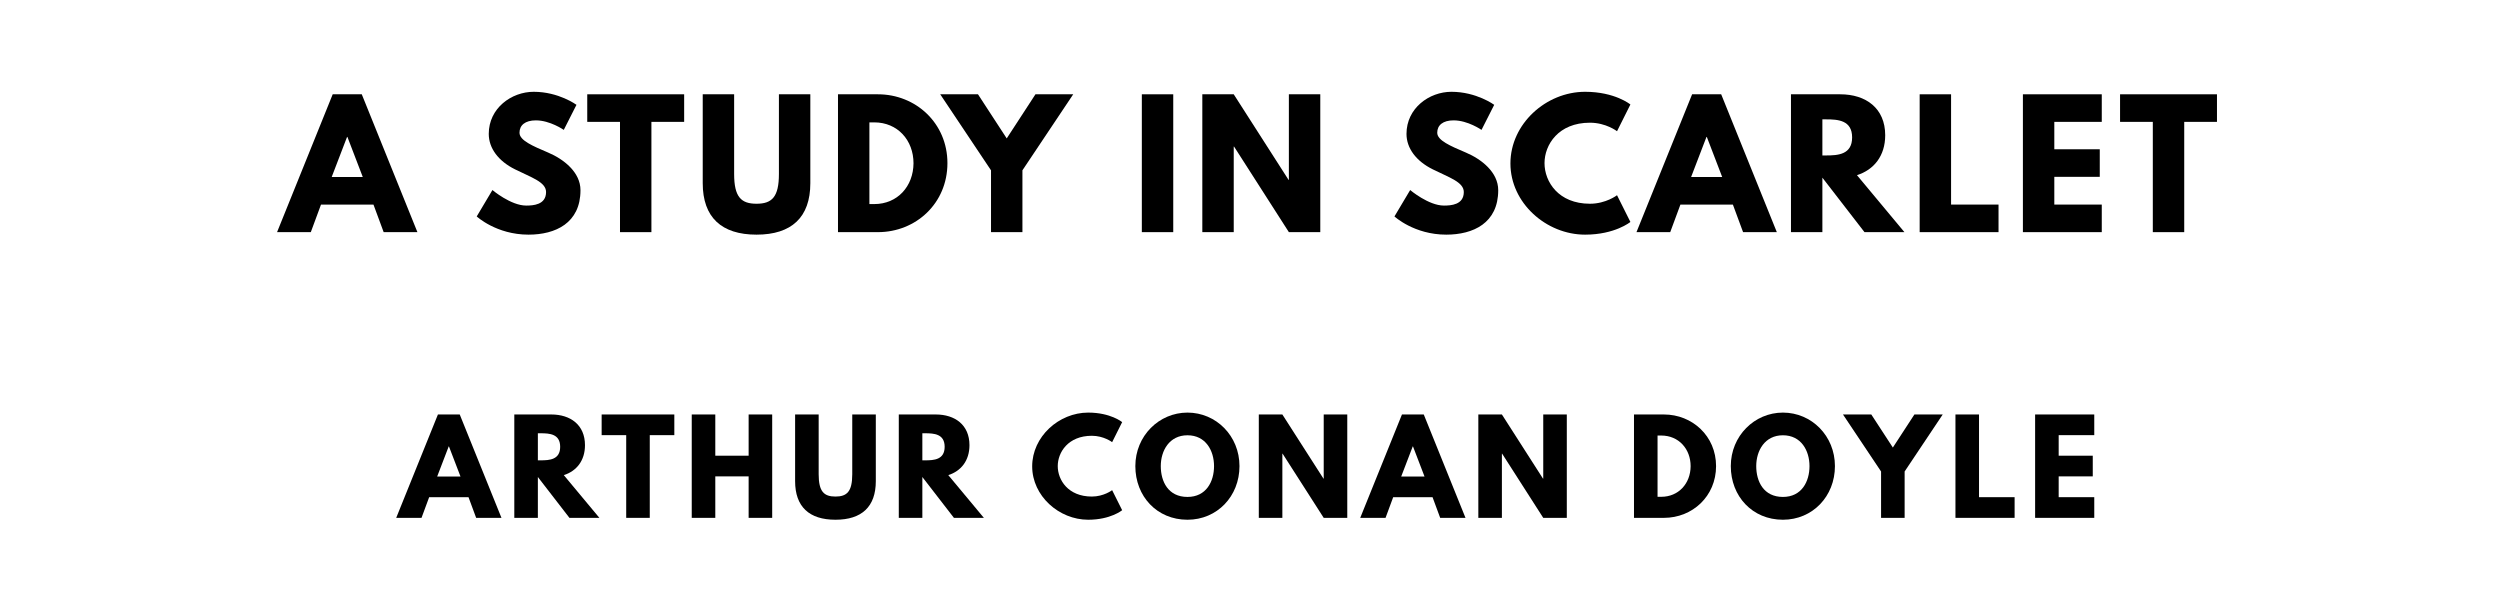
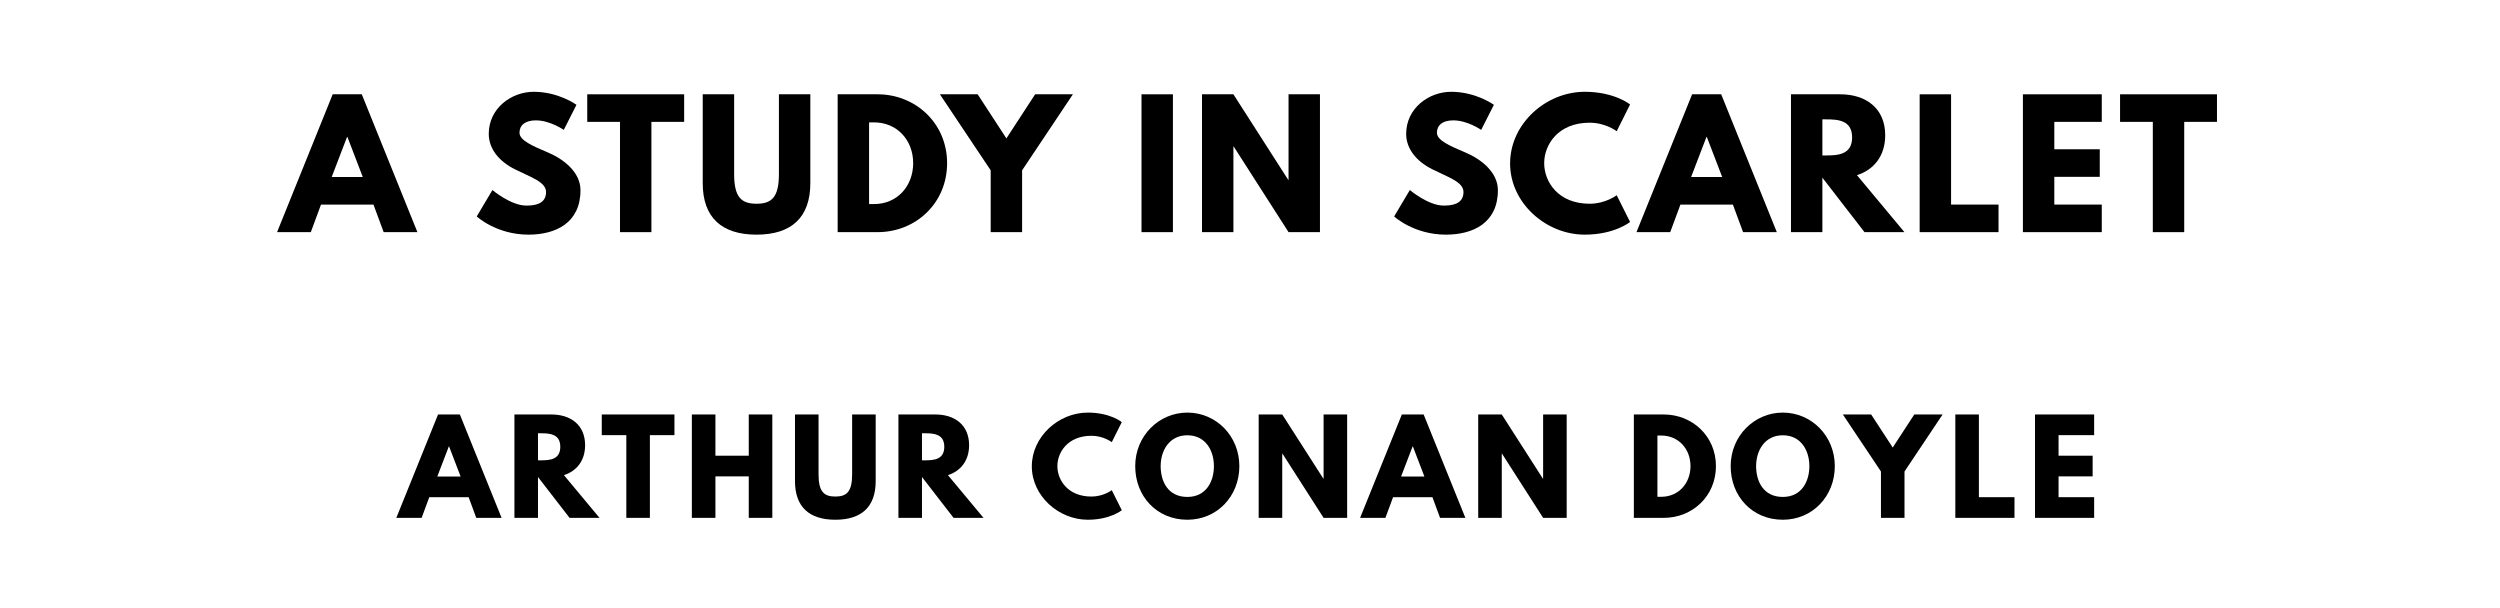
<svg xmlns="http://www.w3.org/2000/svg" version="1.1" viewBox="0 0 1400 340">
  <g>
    <path d="m 202.593,52.807 -16.281,0 L 155.154,130 l 18.901,0 5.708,-15.439 29.38,0 5.708,15.439 18.901,0 -31.158,-77.193 z m 0.561,46.316 -17.404,0 8.608,-22.456 0.187,0 8.608,22.456 z" />
    <path d="m 298.872,51.404 c -12.444,0 -25.17,9.17 -25.17,23.579 0,8.047 5.427,15.251 14.69,19.836 9.17,4.585 17.404,7.111 17.404,12.725 0,7.205 -7.298,7.579 -11.135,7.579 -8.608,0 -18.901,-8.702 -18.901,-8.702 l -8.795,14.784 c 0,0 10.947,10.199 29.006,10.199 15.064,0 29.099,-6.456 29.099,-24.889 0,-10.105 -9.45,-17.404 -18.058,-21.053 -8.795,-3.743 -16.094,-6.83 -16.094,-11.135 0,-4.211 3.181,-6.924 9.17,-6.924 7.953,0 15.626,5.333 15.626,5.333 l 7.111,-14.035 c 0,0 -9.918,-7.298 -23.953,-7.298 z" />
    <path d="m 328.859,68.246 18.339,0 0,61.754 17.591,0 0,-61.754 18.339,0 0,-15.439 -54.269,0 0,15.439 z" />
    <path d="m 453.784,52.807 -17.591,0 0,44.632 c 0,12.912 -3.93,16.655 -12.538,16.655 -8.608,0 -12.538,-3.743 -12.538,-16.655 l 0,-44.632 -17.591,0 0,49.778 c 0,19.088 10.48,28.819 30.129,28.819 19.649,0 30.129,-9.731 30.129,-28.819 l 0,-49.778 z" />
-     <path d="m 469.273,52.807 0,77.193 22.363,0 c 21.24,0 38.924,-16.094 38.924,-38.643 0,-22.456 -17.778,-38.55 -38.924,-38.55 l -22.363,0 z m 17.591,61.474 0,-45.754 2.713,0 c 13.099,0 21.988,10.012 21.988,22.924 -0.094,12.912 -8.982,22.83 -21.988,22.83 l -2.713,0 z" />
-     <path d="m 526.524,52.807 28.444,42.573 0,34.62 17.591,0 0,-34.62 28.444,-42.573 -21.146,0 -16.094,24.702 -16.094,-24.702 -21.146,0 z" />
-     <path d="m 657.017,52.807 -17.591,0 0,77.193 17.591,0 0,-77.193 z" />
-     <path d="m 690.891,82.094 0.187,0 L 721.768,130 l 17.591,0 0,-77.193 -17.591,0 0,47.906 -0.187,0 -30.69,-47.906 -17.591,0 0,77.193 17.591,0 0,-47.906 z" />
-     <path d="m 812.805,51.404 c -12.444,0 -25.17,9.17 -25.17,23.579 0,8.047 5.427,15.251 14.69,19.836 9.17,4.585 17.404,7.111 17.404,12.725 0,7.205 -7.298,7.579 -11.134,7.579 -8.608,0 -18.901,-8.702 -18.901,-8.702 l -8.795,14.784 c 0,0 10.947,10.199 29.006,10.199 15.064,0 29.099,-6.456 29.099,-24.889 0,-10.105 -9.45,-17.404 -18.058,-21.053 -8.795,-3.743 -16.094,-6.83 -16.094,-11.135 0,-4.211 3.181,-6.924 9.17,-6.924 7.953,0 15.626,5.333 15.626,5.333 l 7.111,-14.035 c 0,0 -9.918,-7.298 -23.953,-7.298 z" />
-     <path d="m 890.378,114.094 c -17.684,0 -25.45,-12.351 -25.45,-22.737 0,-10.292 7.766,-22.643 25.45,-22.643 8.982,0 15.158,4.772 15.158,4.772 l 7.485,-14.971 c 0,0 -8.608,-7.111 -25.357,-7.111 -21.895,0 -41.825,17.965 -41.825,40.14 0,22.082 20.023,39.86 41.825,39.86 16.749,0 25.357,-7.111 25.357,-7.111 l -7.485,-14.971 c 0,0 -6.175,4.772 -15.158,4.772 z" />
+     <path d="m 469.09,52.807 0,77.193 22.363,0 c 21.24,0 38.924,-16.094 38.924,-38.643 0,-22.456 -17.778,-38.55 -38.924,-38.55 l -22.363,0 z m 17.591,61.474 0,-45.754 2.713,0 c 13.099,0 21.988,10.012 21.988,22.924 -0.094,12.912 -8.982,22.83 -21.988,22.83 l -2.713,0 z" />
+     <path d="m 526.341,52.807 28.444,42.573 0,34.62 17.591,0 0,-34.62 28.444,-42.573 -21.146,0 -16.094,24.702 -16.094,-24.702 -21.146,0 z" />
+     <path d="m 656.834,52.807 -17.591,0 0,77.193 17.591,0 0,-77.193 z" />
+     <path d="m 690.708,82.094 0.187,0 L 721.586,130 l 17.591,0 0,-77.193 -17.591,0 0,47.906 -0.187,0 -30.69,-47.906 -17.591,0 0,77.193 17.591,0 0,-47.906 z" />
+     <path d="m 812.622,51.404 c -12.444,0 -25.17,9.17 -25.17,23.579 0,8.047 5.427,15.251 14.69,19.836 9.17,4.585 17.404,7.111 17.404,12.725 0,7.205 -7.298,7.579 -11.134,7.579 -8.608,0 -18.901,-8.702 -18.901,-8.702 l -8.795,14.784 c 0,0 10.947,10.199 29.006,10.199 15.064,0 29.099,-6.456 29.099,-24.889 0,-10.105 -9.45,-17.404 -18.058,-21.053 -8.795,-3.743 -16.094,-6.83 -16.094,-11.135 0,-4.211 3.181,-6.924 9.17,-6.924 7.953,0 15.626,5.333 15.626,5.333 l 7.111,-14.035 c 0,0 -9.918,-7.298 -23.953,-7.298 z" />
+     <path d="m 890.195,114.094 c -17.684,0 -25.45,-12.351 -25.45,-22.737 0,-10.292 7.766,-22.643 25.45,-22.643 8.982,0 15.158,4.772 15.158,4.772 l 7.485,-14.971 c 0,0 -8.608,-7.111 -25.357,-7.111 -21.895,0 -41.825,17.965 -41.825,40.14 0,22.082 20.023,39.86 41.825,39.86 16.749,0 25.357,-7.111 25.357,-7.111 l -7.485,-14.971 c 0,0 -6.175,4.772 -15.158,4.772 z" />
    <path d="m 963.865,52.807 -16.281,0 L 916.426,130 l 18.901,0 5.708,-15.439 29.38,0 5.708,15.439 18.901,0 -31.158,-77.193 z m 0.561,46.316 -17.404,0 8.608,-22.456 0.187,0 8.608,22.456 z" />
    <path d="m 1002.942,52.807 0,77.193 17.591,0 0,-30.503 23.579,30.503 22.363,0 -26.573,-31.906 c 9.45,-2.994 15.813,-10.76 15.813,-22.363 0,-15.158 -10.854,-22.924 -25.17,-22.924 l -27.602,0 z m 17.591,34.246 0,-20.211 2.058,0 c 6.643,0 14.597,0.468 14.597,10.105 0,9.637 -7.953,10.105 -14.597,10.105 l -2.058,0 z" />
    <path d="m 1092.602,52.807 -17.591,0 0,77.193 44.164,0 0,-15.439 -26.573,0 0,-61.754 z" />
    <path d="m 1176.989,52.807 -44.164,0 0,77.193 44.164,0 0,-15.439 -26.573,0 0,-15.532 25.45,0 0,-15.439 -25.45,0 0,-15.345 26.573,0 0,-15.439 z" />
    <path d="m 1187.236,68.246 18.339,0 0,61.754 17.591,0 0,-61.754 18.339,0 0,-15.439 -54.269,0 0,15.439 z" />
  </g>
  <g>
-     <path d="m 257.452,232.105 -12.211,0 L 221.873,290 l 14.175,0 4.281,-11.579 22.035,0 4.281,11.579 14.175,0 -23.368,-57.895 z m 0.421,34.737 -13.053,0 6.456,-16.842 0.14,0 6.456,16.842 z" />
-     <path d="m 288.01,232.105 0,57.895 13.193,0 0,-22.877 L 318.887,290 335.659,290 315.729,266.07 c 7.088,-2.246 11.86,-8.07 11.86,-16.772 0,-11.368 -8.14,-17.193 -18.877,-17.193 l -20.702,0 z m 13.193,25.684 0,-15.158 1.544,0 c 4.982,0 10.947,0.351 10.947,7.579 0,7.228 -5.965,7.579 -10.947,7.579 l -1.544,0 z" />
-     <path d="m 336.921,243.684 13.754,0 0,46.316 13.193,0 0,-46.316 13.754,0 0,-11.579 -40.702,0 0,11.579 z" />
-     <path d="m 400.567,266.772 18.667,0 0,23.228 13.193,0 0,-57.895 -13.193,0 0,23.088 -18.667,0 0,-23.088 -13.193,0 0,57.895 13.193,0 0,-23.228 z" />
-     <path d="m 490.456,232.105 -13.193,0 0,33.474 c 0,9.684 -2.947,12.491 -9.404,12.491 -6.456,0 -9.404,-2.807 -9.404,-12.491 l 0,-33.474 -13.193,0 0,37.333 c 0,14.316 7.86,21.614 22.596,21.614 14.737,0 22.596,-7.298 22.596,-21.614 l 0,-37.333 z" />
-     <path d="m 503.322,232.105 0,57.895 13.193,0 0,-22.877 17.684,22.877 16.772,0 -19.93,-23.93 c 7.088,-2.246 11.86,-8.07 11.86,-16.772 0,-11.368 -8.14,-17.193 -18.877,-17.193 l -20.702,0 z m 13.193,25.684 0,-15.158 1.544,0 c 4.982,0 10.947,0.351 10.947,7.579 0,7.228 -5.965,7.579 -10.947,7.579 l -1.544,0 z" />
-     <path d="m 611.427,278.07 c -13.263,0 -19.088,-9.263 -19.088,-17.053 0,-7.719 5.825,-16.982 19.088,-16.982 6.737,0 11.368,3.579 11.368,3.579 l 5.614,-11.228 c 0,0 -6.456,-5.333 -19.018,-5.333 -16.421,0 -31.368,13.474 -31.368,30.105 0,16.561 15.018,29.895 31.368,29.895 12.561,0 19.018,-5.333 19.018,-5.333 l -5.614,-11.228 c 0,0 -4.632,3.579 -11.368,3.579 z" />
-     <path d="m 635.792,261.018 c 0,16.912 12.07,30.035 29.193,30.035 16.632,0 29.123,-13.123 29.123,-30.035 0,-16.912 -13.053,-29.965 -29.123,-29.965 -15.93,0 -29.193,13.053 -29.193,29.965 z m 14.246,0 c 0,-8.632 4.772,-17.263 14.947,-17.263 10.246,0 14.877,8.632 14.877,17.263 0,8.632 -4.351,17.263 -14.877,17.263 -10.807,0 -14.947,-8.632 -14.947,-17.263 z" />
-     <path d="m 718.122,254.07 0.14,0 23.018,35.93 13.193,0 0,-57.895 -13.193,0 0,35.93 -0.14,0 -23.018,-35.93 -13.193,0 0,57.895 13.193,0 0,-35.93 z" />
-     <path d="m 797.309,232.105 -12.211,0 L 761.73,290 l 14.175,0 4.281,-11.579 22.035,0 4.281,11.579 14.175,0 -23.368,-57.895 z m 0.421,34.737 -13.053,0 6.456,-16.842 0.14,0 6.456,16.842 z" />
-     <path d="m 841.06,254.07 0.14,0 23.018,35.93 13.193,0 0,-57.895 -13.193,0 0,35.93 -0.14,0 -23.018,-35.93 -13.193,0 0,57.895 13.193,0 0,-35.93 z" />
-     <path d="m 915.033,232.105 0,57.895 16.772,0 c 15.93,0 29.193,-12.07 29.193,-28.982 0,-16.842 -13.333,-28.912 -29.193,-28.912 l -16.772,0 z m 13.193,46.105 0,-34.316 2.035,0 c 9.825,0 16.491,7.509 16.491,17.193 -0.07,9.684 -6.737,17.123 -16.491,17.123 l -2.035,0 z" />
-     <path d="m 969.246,261.018 c 0,16.912 12.07,30.035 29.193,30.035 16.632,0 29.123,-13.123 29.123,-30.035 0,-16.912 -13.053,-29.965 -29.123,-29.965 -15.93,0 -29.193,13.053 -29.193,29.965 z m 14.246,0 c 0,-8.632 4.772,-17.263 14.947,-17.263 10.246,0 14.877,8.632 14.877,17.263 0,8.632 -4.351,17.263 -14.877,17.263 -10.807,0 -14.947,-8.632 -14.947,-17.263 z" />
-     <path d="m 1032.067,232.105 21.333,31.93 0,25.965 13.193,0 0,-25.965 21.333,-31.93 -15.86,0 -12.07,18.526 -12.07,-18.526 -15.86,0 z" />
-     <path d="m 1108.248,232.105 -13.193,0 0,57.895 33.123,0 0,-11.579 -19.93,0 0,-46.316 z" />
-     <path d="m 1172.788,232.105 -33.123,0 0,57.895 33.123,0 0,-11.579 -19.93,0 0,-11.649 19.088,0 0,-11.579 -19.088,0 0,-11.509 19.93,0 0,-11.579 z" />
+     <path d="m 257.52,232.105 -12.211,0 L 221.941,290 l 14.175,0 4.281,-11.579 22.035,0 4.281,11.579 14.175,0 -23.368,-57.895 z m 0.421,34.737 -13.053,0 6.456,-16.842 0.14,0 6.456,16.842 z" />
+     <path d="m 288.078,232.105 0,57.895 13.193,0 0,-22.877 L 318.956,290 l 16.772,0 -19.93,-23.93 c 7.088,-2.246 11.86,-8.07 11.86,-16.772 0,-11.368 -8.14,-17.193 -18.877,-17.193 l -20.702,0 z m 13.193,25.684 0,-15.158 1.544,0 c 4.982,0 10.947,0.351 10.947,7.579 0,7.228 -5.965,7.579 -10.947,7.579 l -1.544,0 z" />
+     <path d="m 336.99,243.684 13.754,0 0,46.316 13.193,0 0,-46.316 13.754,0 0,-11.579 -40.702,0 0,11.579 z" />
+     <path d="m 400.635,266.772 18.667,0 0,23.228 13.193,0 0,-57.895 -13.193,0 0,23.088 -18.667,0 0,-23.088 -13.193,0 0,57.895 13.193,0 0,-23.228 z" />
+     <path d="m 490.388,232.105 -13.193,0 0,33.474 c 0,9.684 -2.947,12.491 -9.404,12.491 -6.456,0 -9.404,-2.807 -9.404,-12.491 l 0,-33.474 -13.193,0 0,37.333 c 0,14.316 7.86,21.614 22.596,21.614 14.737,0 22.596,-7.298 22.596,-21.614 l 0,-37.333 z" />
+     <path d="m 503.117,232.105 0,57.895 13.193,0 0,-22.877 17.684,22.877 16.772,0 -19.93,-23.93 c 7.088,-2.246 11.86,-8.07 11.86,-16.772 0,-11.368 -8.14,-17.193 -18.877,-17.193 l -20.702,0 z m 13.193,25.684 0,-15.158 1.544,0 c 4.982,0 10.947,0.351 10.947,7.579 0,7.228 -5.965,7.579 -10.947,7.579 l -1.544,0 z" />
+     <path d="m 611.221,278.07 c -13.263,0 -19.088,-9.263 -19.088,-17.053 0,-7.719 5.825,-16.982 19.088,-16.982 6.737,0 11.368,3.579 11.368,3.579 l 5.614,-11.228 c 0,0 -6.456,-5.333 -19.018,-5.333 -16.421,0 -31.368,13.474 -31.368,30.105 0,16.561 15.018,29.895 31.368,29.895 12.561,0 19.018,-5.333 19.018,-5.333 l -5.614,-11.228 c 0,0 -4.632,3.579 -11.368,3.579 z" />
+     <path d="m 635.723,261.018 c 0,16.912 12.07,30.035 29.193,30.035 16.632,0 29.123,-13.123 29.123,-30.035 0,-16.912 -13.053,-29.965 -29.123,-29.965 -15.93,0 -29.193,13.053 -29.193,29.965 z m 14.246,0 c 0,-8.632 4.772,-17.263 14.947,-17.263 10.246,0 14.877,8.632 14.877,17.263 0,8.632 -4.351,17.263 -14.877,17.263 -10.807,0 -14.947,-8.632 -14.947,-17.263 z" />
+     <path d="m 718.053,254.07 0.14,0 23.018,35.93 13.193,0 0,-57.895 -13.193,0 0,35.93 -0.14,0 -23.018,-35.93 -13.193,0 0,57.895 13.193,0 0,-35.93 z" />
+     <path d="m 797.241,232.105 -12.211,0 L 761.662,290 l 14.175,0 4.281,-11.579 22.035,0 4.281,11.579 14.175,0 -23.368,-57.895 z m 0.421,34.737 -13.053,0 6.456,-16.842 0.14,0 6.456,16.842 z" />
+     <path d="m 840.992,254.07 0.14,0 23.018,35.93 13.193,0 0,-57.895 -13.193,0 0,35.93 -0.14,0 -23.018,-35.93 -13.193,0 0,57.895 13.193,0 0,-35.93 z" />
+     <path d="m 914.964,232.105 0,57.895 16.772,0 c 15.93,0 29.193,-12.07 29.193,-28.982 0,-16.842 -13.333,-28.912 -29.193,-28.912 l -16.772,0 z m 13.193,46.105 0,-34.316 2.035,0 c 9.825,0 16.491,7.509 16.491,17.193 -0.07,9.684 -6.737,17.123 -16.491,17.123 l -2.035,0 z" />
+     <path d="m 969.177,261.018 c 0,16.912 12.07,30.035 29.193,30.035 16.632,0 29.123,-13.123 29.123,-30.035 0,-16.912 -13.053,-29.965 -29.123,-29.965 -15.93,0 -29.193,13.053 -29.193,29.965 z m 14.246,0 c 0,-8.632 4.772,-17.263 14.947,-17.263 10.246,0 14.877,8.632 14.877,17.263 0,8.632 -4.351,17.263 -14.877,17.263 -10.807,0 -14.947,-8.632 -14.947,-17.263 z" />
+     <path d="m 1031.998,232.105 21.333,31.93 0,25.965 13.193,0 0,-25.965 21.333,-31.93 -15.86,0 -12.07,18.526 -12.07,-18.526 -15.86,0 z" />
+     <path d="m 1108.179,232.105 -13.193,0 0,57.895 33.123,0 0,-11.579 -19.93,0 0,-46.316 z" />
+     <path d="m 1172.72,232.105 -33.123,0 0,57.895 33.123,0 0,-11.579 -19.93,0 0,-11.649 19.088,0 0,-11.579 -19.088,0 0,-11.509 19.93,0 0,-11.579 z" />
  </g>
</svg>
